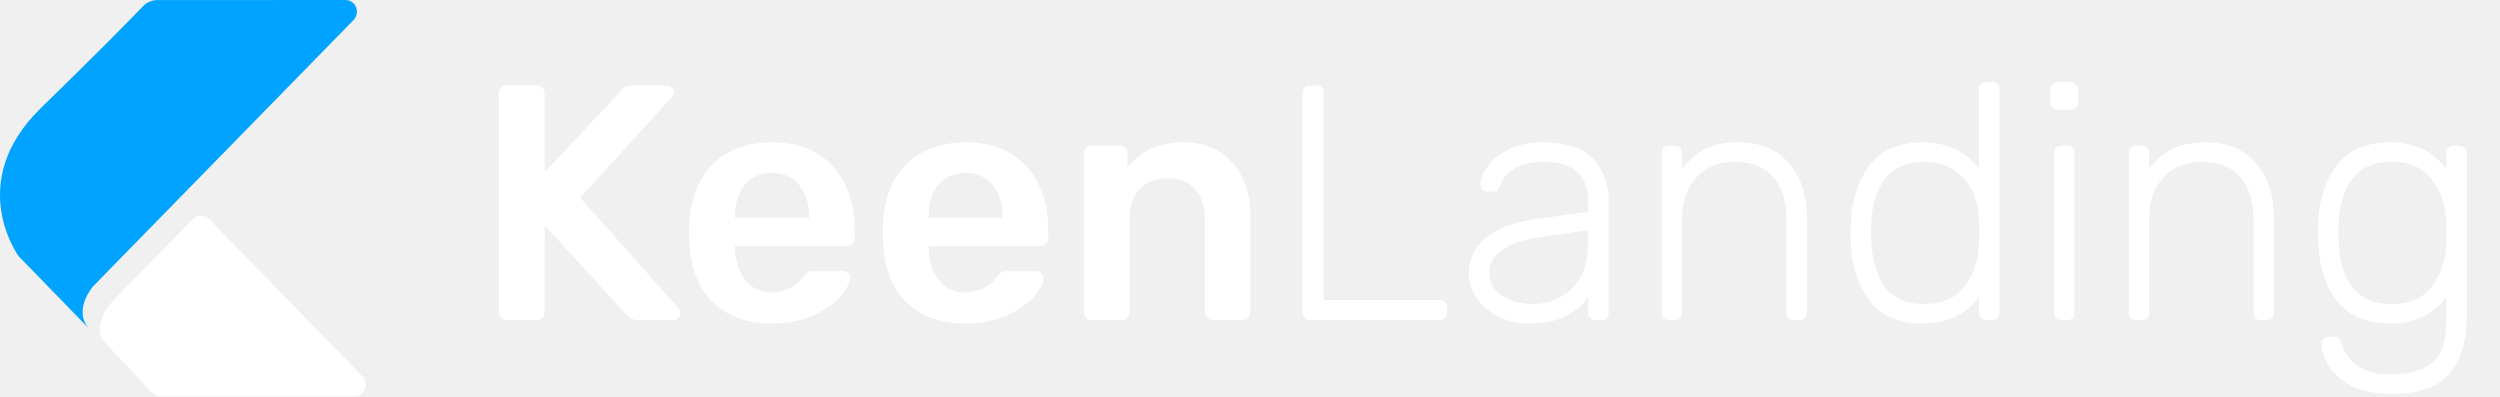
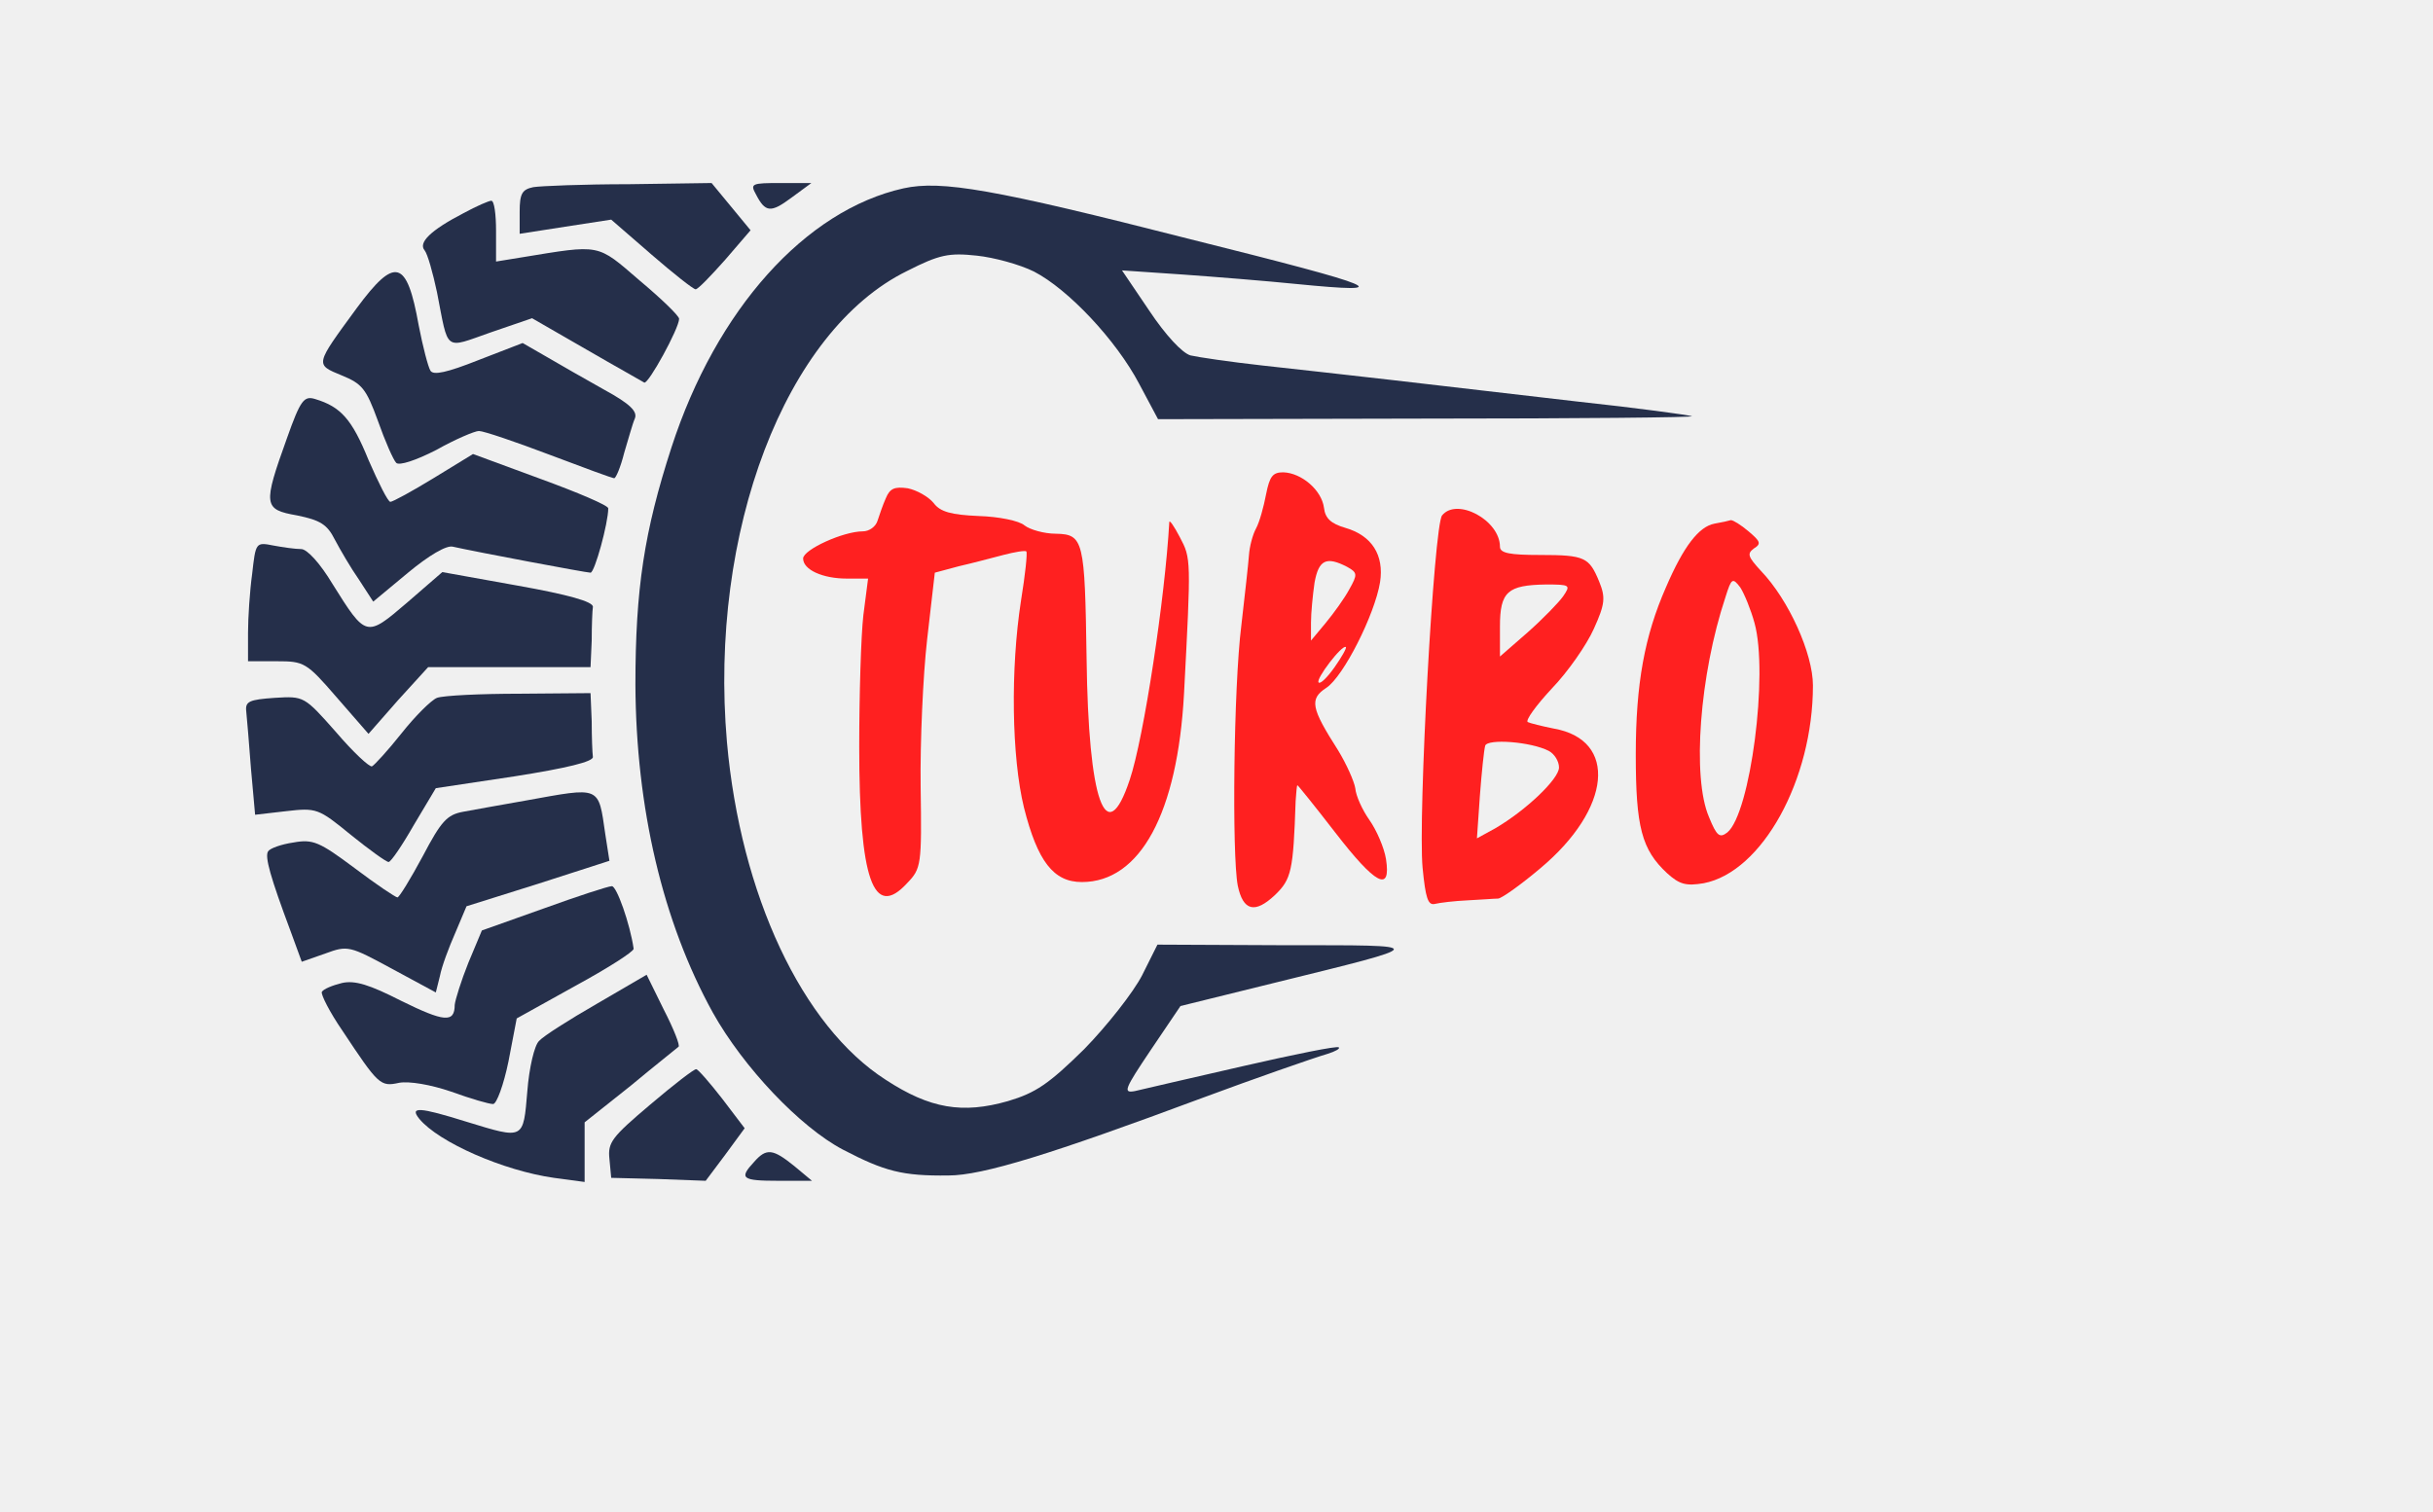
- <svg xmlns="http://www.w3.org/2000/svg" width="164" height="26" viewBox="0 0 164 26" fill="none">
-   <path d="M33.244 21C33.097 21 32.973 20.949 32.87 20.846C32.767 20.743 32.716 20.619 32.716 20.472V6.15C32.716 5.989 32.76 5.857 32.848 5.754C32.951 5.651 33.083 5.6 33.244 5.6H35.18C35.341 5.6 35.473 5.651 35.576 5.754C35.679 5.857 35.73 5.989 35.73 6.15V11.298L40.702 5.996C40.893 5.732 41.179 5.6 41.56 5.6H43.738C43.855 5.6 43.958 5.644 44.046 5.732C44.149 5.82 44.2 5.93 44.2 6.062C44.2 6.165 44.171 6.253 44.112 6.326L38.062 12.97L44.53 20.252C44.603 20.34 44.64 20.435 44.64 20.538C44.64 20.67 44.589 20.78 44.486 20.868C44.398 20.956 44.295 21 44.178 21H41.912C41.545 21 41.259 20.868 41.054 20.604L35.73 14.774V20.472C35.73 20.633 35.679 20.765 35.576 20.868C35.473 20.956 35.341 21 35.18 21H33.244ZM50.636 21.22C49.008 21.22 47.71 20.751 46.742 19.812C45.788 18.859 45.282 17.524 45.224 15.808L45.202 15.258L45.224 14.708C45.297 13.036 45.81 11.723 46.764 10.77C47.732 9.817 49.023 9.34 50.636 9.34C52.367 9.34 53.701 9.868 54.64 10.924C55.593 11.98 56.07 13.388 56.07 15.148V15.61C56.07 15.757 56.019 15.881 55.916 15.984C55.813 16.087 55.681 16.138 55.52 16.138H48.216V16.314C48.245 17.121 48.465 17.803 48.876 18.36C49.301 18.903 49.88 19.174 50.614 19.174C51.479 19.174 52.176 18.837 52.704 18.162C52.836 18.001 52.938 17.898 53.012 17.854C53.1 17.81 53.224 17.788 53.386 17.788H55.278C55.41 17.788 55.52 17.832 55.608 17.92C55.711 17.993 55.762 18.089 55.762 18.206C55.762 18.558 55.549 18.976 55.124 19.46C54.713 19.929 54.119 20.34 53.342 20.692C52.565 21.044 51.663 21.22 50.636 21.22ZM53.078 14.29V14.224C53.078 13.359 52.858 12.662 52.418 12.134C51.992 11.606 51.398 11.342 50.636 11.342C49.873 11.342 49.279 11.606 48.854 12.134C48.428 12.662 48.216 13.359 48.216 14.224V14.29H53.078ZM63.333 21.22C61.705 21.22 60.407 20.751 59.439 19.812C58.486 18.859 57.98 17.524 57.921 15.808L57.899 15.258L57.921 14.708C57.995 13.036 58.508 11.723 59.461 10.77C60.429 9.817 61.72 9.34 63.333 9.34C65.064 9.34 66.398 9.868 67.337 10.924C68.29 11.98 68.767 13.388 68.767 15.148V15.61C68.767 15.757 68.716 15.881 68.613 15.984C68.51 16.087 68.379 16.138 68.217 16.138H60.913V16.314C60.943 17.121 61.163 17.803 61.573 18.36C61.998 18.903 62.578 19.174 63.311 19.174C64.177 19.174 64.873 18.837 65.401 18.162C65.533 18.001 65.636 17.898 65.709 17.854C65.797 17.81 65.922 17.788 66.083 17.788H67.975C68.107 17.788 68.217 17.832 68.305 17.92C68.408 17.993 68.459 18.089 68.459 18.206C68.459 18.558 68.246 18.976 67.821 19.46C67.41 19.929 66.817 20.34 66.039 20.692C65.262 21.044 64.36 21.22 63.333 21.22ZM65.775 14.29V14.224C65.775 13.359 65.555 12.662 65.115 12.134C64.69 11.606 64.096 11.342 63.333 11.342C62.571 11.342 61.977 11.606 61.551 12.134C61.126 12.662 60.913 13.359 60.913 14.224V14.29H65.775ZM71.63 21C71.484 21 71.359 20.949 71.256 20.846C71.154 20.743 71.102 20.619 71.102 20.472V10.088C71.102 9.941 71.154 9.817 71.256 9.714C71.359 9.611 71.484 9.56 71.63 9.56H73.434C73.581 9.56 73.706 9.611 73.808 9.714C73.911 9.817 73.962 9.941 73.962 10.088V10.99C74.828 9.89 76.052 9.34 77.636 9.34C78.986 9.34 80.056 9.787 80.848 10.682C81.64 11.562 82.036 12.765 82.036 14.29V20.472C82.036 20.619 81.985 20.743 81.882 20.846C81.794 20.949 81.67 21 81.508 21H79.572C79.426 21 79.301 20.949 79.198 20.846C79.096 20.743 79.044 20.619 79.044 20.472V14.422C79.044 13.557 78.832 12.889 78.406 12.42C77.996 11.936 77.394 11.694 76.602 11.694C75.825 11.694 75.209 11.936 74.754 12.42C74.314 12.904 74.094 13.571 74.094 14.422V20.472C74.094 20.619 74.043 20.743 73.94 20.846C73.852 20.949 73.728 21 73.566 21H71.63ZM85.931 21C85.784 21 85.667 20.956 85.579 20.868C85.491 20.78 85.447 20.663 85.447 20.516V6.084C85.447 5.937 85.491 5.82 85.579 5.732C85.667 5.644 85.784 5.6 85.931 5.6H86.349C86.496 5.6 86.613 5.644 86.701 5.732C86.789 5.82 86.833 5.937 86.833 6.084V19.68H94.423C94.584 19.68 94.709 19.724 94.797 19.812C94.885 19.9 94.929 20.025 94.929 20.186V20.516C94.929 20.663 94.878 20.78 94.775 20.868C94.687 20.956 94.57 21 94.423 21H85.931ZM100.294 21.22C99.59 21.22 98.937 21.073 98.336 20.78C97.734 20.487 97.25 20.091 96.884 19.592C96.532 19.093 96.356 18.543 96.356 17.942C96.356 16.974 96.744 16.182 97.522 15.566C98.314 14.95 99.377 14.554 100.712 14.378L104.188 13.894V13.124C104.188 12.317 103.938 11.701 103.44 11.276C102.956 10.836 102.208 10.616 101.196 10.616C100.448 10.616 99.832 10.763 99.348 11.056C98.878 11.349 98.578 11.701 98.446 12.112C98.387 12.288 98.314 12.413 98.226 12.486C98.152 12.545 98.05 12.574 97.918 12.574H97.61C97.478 12.574 97.36 12.53 97.258 12.442C97.17 12.339 97.126 12.222 97.126 12.09C97.126 11.767 97.272 11.393 97.566 10.968C97.859 10.528 98.314 10.147 98.93 9.824C99.546 9.501 100.301 9.34 101.196 9.34C102.765 9.34 103.88 9.714 104.54 10.462C105.2 11.21 105.53 12.119 105.53 13.19V20.516C105.53 20.663 105.486 20.78 105.398 20.868C105.31 20.956 105.192 21 105.046 21H104.672C104.525 21 104.408 20.956 104.32 20.868C104.232 20.78 104.188 20.663 104.188 20.516V19.482C103.865 19.966 103.388 20.377 102.758 20.714C102.142 21.051 101.32 21.22 100.294 21.22ZM100.514 19.944C101.584 19.944 102.464 19.592 103.154 18.888C103.843 18.184 104.188 17.172 104.188 15.852V15.104L101.35 15.5C100.147 15.661 99.238 15.94 98.622 16.336C98.006 16.732 97.698 17.231 97.698 17.832C97.698 18.507 97.976 19.027 98.534 19.394C99.106 19.761 99.766 19.944 100.514 19.944ZM109.493 21C109.346 21 109.229 20.956 109.141 20.868C109.053 20.78 109.009 20.663 109.009 20.516V10.044C109.009 9.897 109.053 9.78 109.141 9.692C109.229 9.604 109.346 9.56 109.493 9.56H109.867C110.013 9.56 110.131 9.604 110.219 9.692C110.307 9.78 110.351 9.897 110.351 10.044V11.078C110.791 10.506 111.289 10.073 111.847 9.78C112.419 9.487 113.152 9.34 114.047 9.34C115.484 9.34 116.591 9.802 117.369 10.726C118.146 11.635 118.535 12.816 118.535 14.268V20.516C118.535 20.663 118.491 20.78 118.403 20.868C118.315 20.956 118.197 21 118.051 21H117.677C117.53 21 117.413 20.956 117.325 20.868C117.237 20.78 117.193 20.663 117.193 20.516V14.378C117.193 13.19 116.899 12.266 116.313 11.606C115.741 10.946 114.912 10.616 113.827 10.616C112.771 10.616 111.927 10.953 111.297 11.628C110.666 12.288 110.351 13.205 110.351 14.378V20.516C110.351 20.663 110.307 20.78 110.219 20.868C110.131 20.956 110.013 21 109.867 21H109.493ZM126.121 21.22C124.537 21.22 123.364 20.707 122.601 19.68C121.853 18.639 121.457 17.377 121.413 15.896L121.391 15.28L121.413 14.664C121.457 13.183 121.853 11.929 122.601 10.902C123.364 9.861 124.537 9.34 126.121 9.34C127.72 9.34 128.952 9.919 129.817 11.078V5.864C129.817 5.717 129.861 5.6 129.949 5.512C130.037 5.424 130.154 5.38 130.301 5.38H130.675C130.822 5.38 130.939 5.424 131.027 5.512C131.115 5.6 131.159 5.717 131.159 5.864V20.516C131.159 20.663 131.115 20.78 131.027 20.868C130.939 20.956 130.822 21 130.675 21H130.301C130.154 21 130.037 20.956 129.949 20.868C129.861 20.78 129.817 20.663 129.817 20.516V19.482C128.966 20.641 127.734 21.22 126.121 21.22ZM126.253 19.944C127.412 19.944 128.284 19.563 128.871 18.8C129.458 18.023 129.773 17.113 129.817 16.072C129.832 15.925 129.839 15.639 129.839 15.214C129.839 14.789 129.832 14.503 129.817 14.356C129.802 13.725 129.663 13.131 129.399 12.574C129.135 12.002 128.739 11.533 128.211 11.166C127.683 10.799 127.03 10.616 126.253 10.616C125.065 10.616 124.192 10.997 123.635 11.76C123.092 12.508 122.799 13.476 122.755 14.664L122.733 15.28C122.733 16.644 122.997 17.766 123.525 18.646C124.053 19.511 124.962 19.944 126.253 19.944ZM134.989 7.206C134.842 7.206 134.725 7.162 134.637 7.074C134.549 6.986 134.505 6.869 134.505 6.722V5.886C134.505 5.739 134.549 5.622 134.637 5.534C134.725 5.431 134.842 5.38 134.989 5.38H135.825C135.972 5.38 136.089 5.431 136.177 5.534C136.28 5.622 136.331 5.739 136.331 5.886V6.722C136.331 6.869 136.28 6.986 136.177 7.074C136.089 7.162 135.972 7.206 135.825 7.206H134.989ZM135.231 21C135.084 21 134.967 20.956 134.879 20.868C134.791 20.78 134.747 20.663 134.747 20.516V10.044C134.747 9.897 134.791 9.78 134.879 9.692C134.967 9.604 135.084 9.56 135.231 9.56H135.605C135.752 9.56 135.869 9.604 135.957 9.692C136.045 9.78 136.089 9.897 136.089 10.044V20.516C136.089 20.663 136.045 20.78 135.957 20.868C135.869 20.956 135.752 21 135.605 21H135.231ZM140.129 21C139.983 21 139.865 20.956 139.777 20.868C139.689 20.78 139.645 20.663 139.645 20.516V10.044C139.645 9.897 139.689 9.78 139.777 9.692C139.865 9.604 139.983 9.56 140.129 9.56H140.503C140.65 9.56 140.767 9.604 140.855 9.692C140.943 9.78 140.987 9.897 140.987 10.044V11.078C141.427 10.506 141.926 10.073 142.483 9.78C143.055 9.487 143.789 9.34 144.683 9.34C146.121 9.34 147.228 9.802 148.005 10.726C148.783 11.635 149.171 12.816 149.171 14.268V20.516C149.171 20.663 149.127 20.78 149.039 20.868C148.951 20.956 148.834 21 148.687 21H148.313C148.167 21 148.049 20.956 147.961 20.868C147.873 20.78 147.829 20.663 147.829 20.516V14.378C147.829 13.19 147.536 12.266 146.949 11.606C146.377 10.946 145.549 10.616 144.463 10.616C143.407 10.616 142.564 10.953 141.933 11.628C141.303 12.288 140.987 13.205 140.987 14.378V20.516C140.987 20.663 140.943 20.78 140.855 20.868C140.767 20.956 140.65 21 140.503 21H140.129ZM156.89 25.84C155.746 25.84 154.829 25.642 154.14 25.246C153.451 24.85 152.967 24.395 152.688 23.882C152.424 23.383 152.292 22.943 152.292 22.562C152.292 22.43 152.336 22.32 152.424 22.232C152.527 22.144 152.644 22.1 152.776 22.1H153.084C153.216 22.1 153.319 22.129 153.392 22.188C153.48 22.261 153.553 22.386 153.612 22.562C154.067 23.897 155.123 24.564 156.78 24.564C158.041 24.564 158.973 24.3 159.574 23.772C160.175 23.259 160.476 22.335 160.476 21V19.482C159.625 20.641 158.393 21.22 156.78 21.22C155.196 21.22 154.023 20.707 153.26 19.68C152.512 18.639 152.116 17.377 152.072 15.896L152.05 15.28L152.072 14.664C152.116 13.183 152.512 11.929 153.26 10.902C154.023 9.861 155.196 9.34 156.78 9.34C158.379 9.34 159.611 9.919 160.476 11.078V10.066C160.476 9.919 160.52 9.802 160.608 9.714C160.696 9.611 160.813 9.56 160.96 9.56H161.312C161.459 9.56 161.576 9.611 161.664 9.714C161.767 9.802 161.818 9.919 161.818 10.066V20.78C161.818 22.349 161.451 23.581 160.718 24.476C159.985 25.385 158.709 25.84 156.89 25.84ZM156.912 19.944C158.071 19.944 158.943 19.563 159.53 18.8C160.117 18.023 160.432 17.113 160.476 16.072C160.491 15.925 160.498 15.661 160.498 15.28C160.498 14.899 160.491 14.635 160.476 14.488C160.432 13.447 160.117 12.545 159.53 11.782C158.943 11.005 158.071 10.616 156.912 10.616C155.724 10.616 154.851 10.997 154.294 11.76C153.751 12.508 153.458 13.476 153.414 14.664L153.392 15.28L153.414 15.896C153.458 17.084 153.751 18.059 154.294 18.822C154.851 19.57 155.724 19.944 156.912 19.944Z" fill="white" />
-   <path d="M23.225 1.276C23.348 1.137 23.416 0.955 23.416 0.767C23.416 0.565 23.339 0.371 23.2 0.227C23.062 0.083 22.873 0.002 22.677 0H22.668L10.31 0.006H10.301C10.126 0.006 9.952 0.044 9.792 0.116C9.631 0.188 9.487 0.294 9.367 0.426C8.552 1.272 6.463 3.409 2.694 7.075C-2.346 11.978 1.232 16.818 1.232 16.818L5.841 21.557C4.76 20.369 6.087 18.802 6.087 18.802L23.177 1.331C23.19 1.319 23.202 1.306 23.214 1.293L23.226 1.28L23.225 1.276Z" fill="#00A3FF" />
-   <path d="M23.802 24.72L23.798 24.715L13.721 14.37C13.65 14.298 13.566 14.241 13.473 14.202C13.38 14.164 13.28 14.145 13.18 14.146C13.08 14.147 12.981 14.168 12.889 14.209C12.797 14.249 12.714 14.308 12.644 14.382L7.315 19.831C5.964 21.499 6.775 22.358 6.775 22.358L9.914 25.701C9.994 25.794 10.093 25.869 10.203 25.92C10.314 25.971 10.434 25.997 10.555 25.996H23.228C23.236 25.996 23.244 25.996 23.253 25.996C23.396 25.995 23.537 25.952 23.657 25.871C23.777 25.79 23.871 25.675 23.929 25.541C23.987 25.406 24.006 25.256 23.983 25.111C23.961 24.965 23.898 24.829 23.802 24.72Z" fill="white" />
+ <svg xmlns="http://www.w3.org/2000/svg" version="1.0" width="412pt" height="256pt" viewBox="0 0 412 256" preserveAspectRatio="xMidYMid meet" fill="#ff2020">
+   <g transform="translate(0,256) scale(0.1,-0.1)" fill="#ff2020" stroke="none">
+     <path fill="#252F4A" d="M903 2243 c-19 -4 -23 -11 -23 -42 l0 -37 77 12 78 12 68 -59 c37 -32 71 -59 75 -59 4 0 26 23 50 50 l43 50 -33 40 -33 40 -140 -2 c-77 0 -150 -3 -162 -5z" />
+     <path fill="#252F4A" d="M1280 2231 c16 -31 25 -32 60 -6 l34 25 -52 0 c-49 0 -52 -1 -42 -19z" />
+     <path fill="#252F4A" d="M1530 2241 c-166 -37 -317 -205 -393 -439 -46 -142 -61 -239 -61 -402 1 -208 46 -401 131 -555 52 -93 148 -194 220 -232 71 -37 101 -45 179 -44 58 0 174 36 429 131 86 32 189 68 213 75 13 4 22 9 19 11 -2 3 -76 -12 -163 -32 -88 -20 -169 -39 -182 -42 -21 -4 -18 3 27 70 l50 74 158 39 c268 66 267 64 21 64 l-218 1 -26 -52 c-15 -29 -59 -85 -98 -125 -60 -59 -82 -74 -129 -88 -77 -22 -132 -13 -207 36 -142 91 -246 314 -269 572 -31 356 99 697 305 798 55 28 71 31 118 26 29 -3 73 -15 97 -27 58 -30 139 -116 178 -190 l32 -60 457 1 c251 0 453 2 447 4 -5 2 -93 14 -195 25 -102 12 -241 28 -310 36 -69 8 -169 19 -223 25 -54 6 -108 14 -121 17 -14 4 -42 34 -70 76 l-46 68 103 -7 c56 -4 143 -11 192 -16 173 -17 148 -6 -180 76 -333 85 -421 100 -485 86z" />
+     <path fill="#252F4A" d="M785 2199 c-56 -29 -77 -50 -66 -63 5 -6 14 -38 21 -71 20 -102 11 -96 91 -68 l70 24 92 -53 c50 -29 95 -54 98 -56 7 -3 59 92 59 108 0 5 -30 34 -67 65 -73 63 -65 61 -200 39 l-43 -7 0 52 c0 28 -3 51 -8 51 -4 0 -25 -9 -47 -21z" />
+     <path fill="#252F4A" d="M604 2038 c-71 -97 -71 -95 -25 -114 34 -14 41 -22 61 -77 12 -34 26 -66 31 -71 5 -5 33 4 68 22 32 18 65 32 72 32 8 0 61 -18 119 -40 58 -22 107 -40 110 -40 3 0 11 19 17 43 7 23 14 49 18 58 5 12 -8 25 -52 49 -32 18 -76 43 -98 56 l-40 23 -75 -29 c-53 -21 -76 -26 -81 -18 -4 6 -13 41 -20 77 -20 112 -40 117 -105 29z" />
+     <path fill="#252F4A" d="M486 1818 c-41 -114 -40 -121 17 -131 39 -8 51 -15 64 -41 9 -17 27 -48 41 -68 l24 -37 59 49 c35 29 65 47 76 44 40 -9 226 -44 233 -44 7 0 30 84 30 109 0 5 -52 27 -115 50 l-114 42 -67 -41 c-36 -22 -69 -40 -73 -40 -4 0 -20 32 -37 71 -28 69 -47 90 -90 103 -19 6 -25 -1 -48 -66z" />
+     <path d="M2144 1723 c-4 -21 -11 -47 -17 -58 -6 -11 -11 -31 -12 -45 -1 -14 -7 -68 -13 -120 -13 -103 -16 -388 -6 -440 9 -43 29 -48 63 -16 28 27 31 41 35 159 1 15 2 27 3 27 1 0 30 -36 64 -80 68 -88 95 -103 86 -45 -3 19 -16 49 -28 66 -12 17 -23 41 -24 54 -2 12 -15 41 -29 64 -46 72 -49 87 -20 106 29 19 82 124 91 179 7 46 -14 79 -59 92 -24 7 -34 16 -36 34 -4 30 -38 59 -69 60 -18 0 -23 -7 -29 -37z m137 -123 c18 -10 18 -13 4 -38 -8 -15 -26 -40 -40 -57 l-25 -30 0 30 c0 17 3 47 6 68 7 39 20 45 55 27z m-21 -170 c-12 -17 -24 -29 -27 -26 -6 5 40 65 46 60 2 -1 -7 -17 -19 -34z" />
+     <path d="M1500 1716 c-5 -11 -11 -29 -14 -38 -3 -10 -14 -18 -25 -18 -33 0 -101 -31 -101 -46 0 -19 33 -34 74 -34 l36 0 -8 -62 c-4 -35 -7 -135 -7 -223 0 -225 24 -293 81 -231 24 25 25 30 23 164 -1 75 4 188 11 249 l13 113 41 11 c22 5 56 14 75 19 19 5 37 8 39 6 2 -3 -2 -40 -9 -83 -18 -116 -16 -265 5 -351 23 -91 50 -126 98 -126 99 0 162 117 173 319 12 229 12 229 -7 265 -10 19 -18 31 -18 25 -7 -126 -43 -365 -67 -436 -40 -120 -70 -37 -73 206 -3 200 -5 210 -52 211 -20 0 -44 7 -53 14 -9 8 -44 15 -78 16 -46 2 -65 7 -76 22 -9 11 -29 22 -44 25 -22 3 -30 0 -37 -17z" />
+     <path d="M2442 1687 c-14 -17 -41 -511 -33 -597 5 -51 9 -64 21 -61 8 2 33 5 55 6 22 1 45 3 52 3 7 1 39 24 71 51 121 101 132 218 23 237 -20 4 -40 9 -44 11 -4 3 14 28 41 57 27 28 59 74 71 101 19 42 20 53 9 80 -17 41 -24 45 -100 45 -51 0 -68 3 -68 14 0 45 -73 84 -98 53z m205 -137 c-7 -10 -34 -38 -60 -61 l-47 -41 0 51 c0 59 13 70 78 71 41 0 42 -1 29 -20z m-24 -262 c9 -5 17 -17 17 -28 0 -19 -55 -72 -108 -103 l-31 -17 5 72 c3 40 7 78 9 85 4 12 77 7 108 -9z" />
+     <path d="M2903 1673 c-26 -5 -52 -38 -82 -108 -36 -82 -51 -163 -51 -283 0 -123 10 -161 53 -201 21 -19 32 -22 62 -17 99 19 185 175 185 335 0 54 -41 145 -88 194 -22 24 -24 29 -12 38 13 8 11 12 -9 29 -13 11 -26 19 -30 19 -3 -1 -16 -4 -28 -6z m68 -168 c24 -86 -7 -323 -46 -355 -13 -10 -18 -6 -31 26 -29 67 -16 241 28 373 10 32 12 33 25 16 7 -11 18 -38 24 -60z" />
+     <path fill="#252F4A" d="M427 1588 c-4 -29 -7 -74 -7 -100 l0 -48 49 0 c46 0 50 -2 101 -61 l54 -62 50 57 51 56 138 0 137 0 2 45 c0 25 1 51 2 57 1 9 -43 21 -127 36 l-128 23 -60 -52 c-69 -59 -69 -59 -126 32 -21 35 -43 59 -53 59 -10 0 -31 3 -47 6 -30 6 -30 5 -36 -48z" />
+     <path fill="#252F4A" d="M740 1378 c-10 -4 -37 -31 -60 -60 -23 -29 -46 -54 -50 -56 -4 -2 -32 24 -61 58 -54 61 -54 61 -104 58 -43 -3 -50 -6 -48 -23 1 -11 5 -55 8 -97 l7 -78 52 6 c52 6 55 5 110 -40 31 -25 60 -46 64 -46 4 0 23 28 43 63 l37 62 133 20 c89 14 134 25 133 33 -1 7 -2 34 -2 60 l-2 48 -120 -1 c-66 0 -129 -3 -140 -7z" />
+     <path fill="#252F4A" d="M890 1204 c-41 -7 -89 -16 -106 -19 -27 -5 -37 -16 -68 -75 -21 -39 -40 -70 -43 -70 -3 0 -36 22 -73 50 -59 44 -70 49 -103 43 -21 -3 -40 -10 -43 -15 -6 -9 4 -44 38 -135 l19 -52 40 14 c38 14 41 13 113 -26 l74 -40 7 28 c3 16 15 48 26 73 l19 45 121 38 121 39 -7 45 c-12 83 -7 80 -135 57z" />
+     <path fill="#252F4A" d="M920 1021 l-104 -37 -23 -55 c-12 -30 -22 -62 -23 -71 0 -31 -18 -29 -91 7 -53 27 -78 35 -100 30 -16 -4 -31 -10 -34 -15 -2 -4 13 -34 35 -66 61 -92 64 -95 96 -88 17 3 53 -3 88 -15 33 -12 64 -21 71 -21 6 0 18 33 26 72 l14 73 99 55 c55 30 99 58 99 63 -6 42 -29 107 -37 106 -6 0 -58 -17 -116 -38z" />
+     <path fill="#252F4A" d="M1011 860 c-47 -27 -91 -55 -98 -63 -8 -7 -17 -46 -20 -85 -7 -83 -5 -82 -103 -52 -80 25 -97 26 -80 5 33 -40 143 -88 228 -100 l52 -7 0 50 0 51 78 62 c42 35 79 64 81 66 3 2 -8 30 -25 63 l-29 59 -84 -49z" />
+     <path fill="#252F4A" d="M1101 689 c-65 -55 -72 -64 -69 -92 l3 -32 80 -2 80 -3 33 44 33 45 -38 50 c-21 27 -41 50 -44 50 -3 1 -38 -26 -78 -60z" />
+     <path fill="#252F4A" d="M1277 592 c-26 -28 -21 -32 41 -32 l57 0 -30 25 c-36 29 -47 31 -68 7z" />
+   </g>
</svg>
